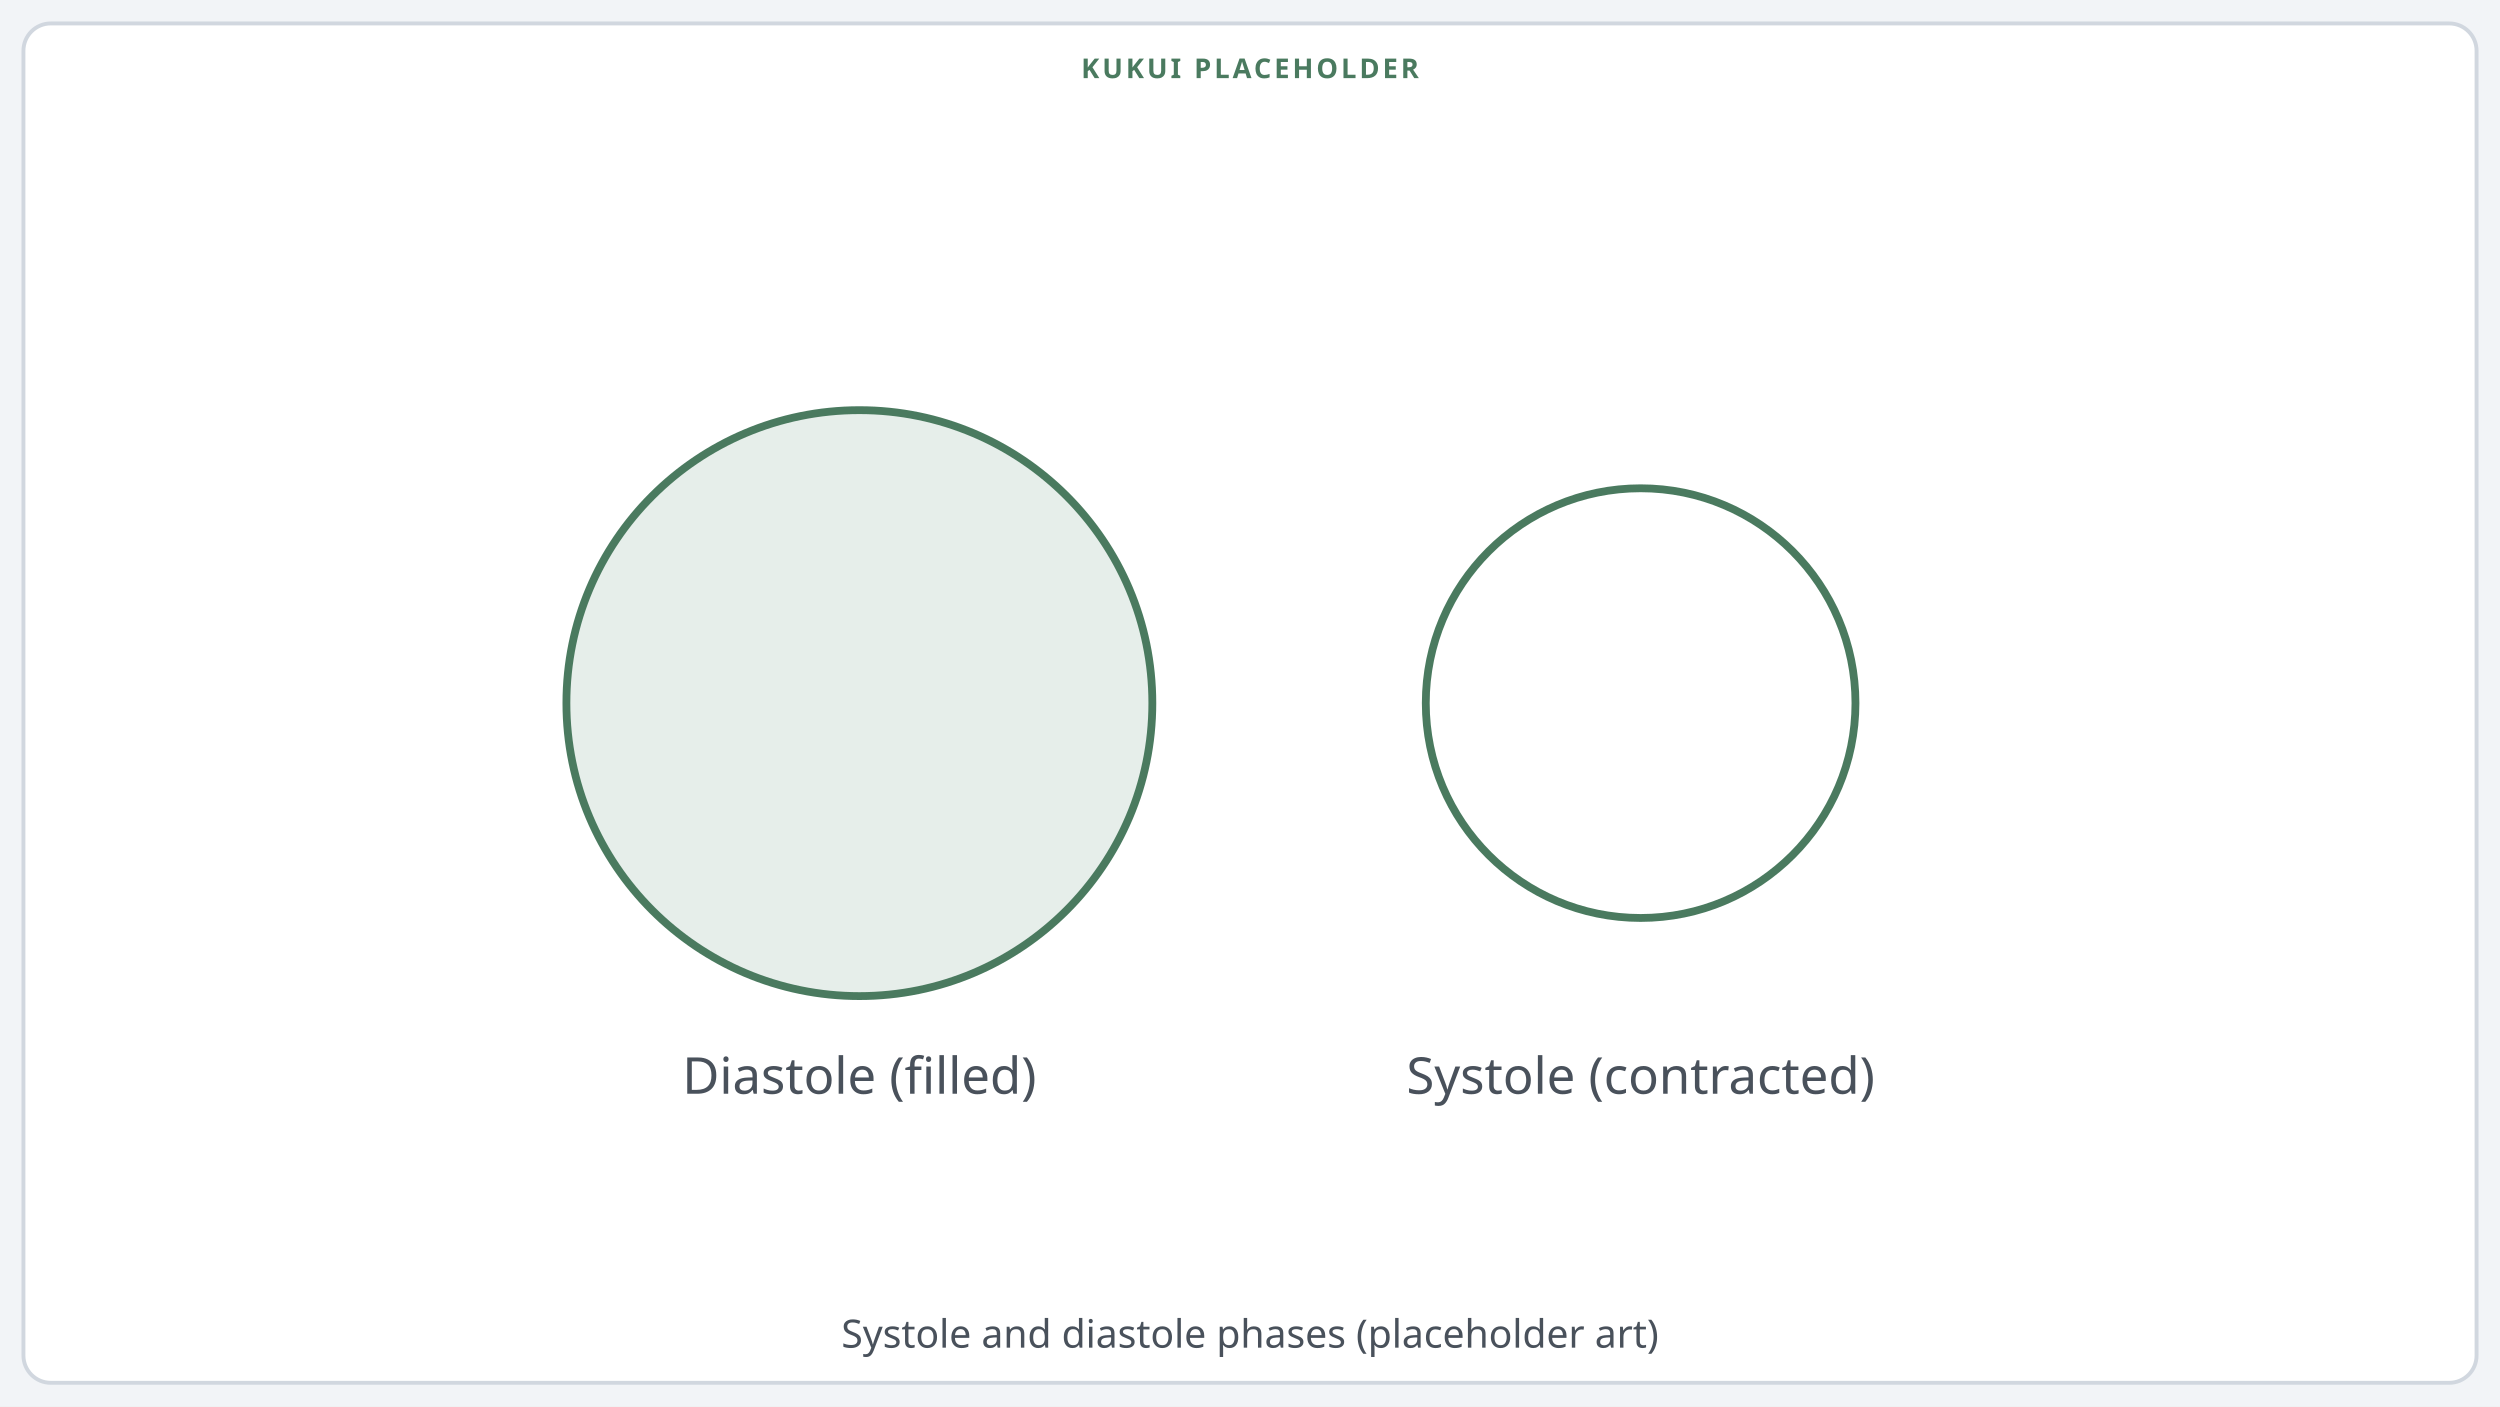
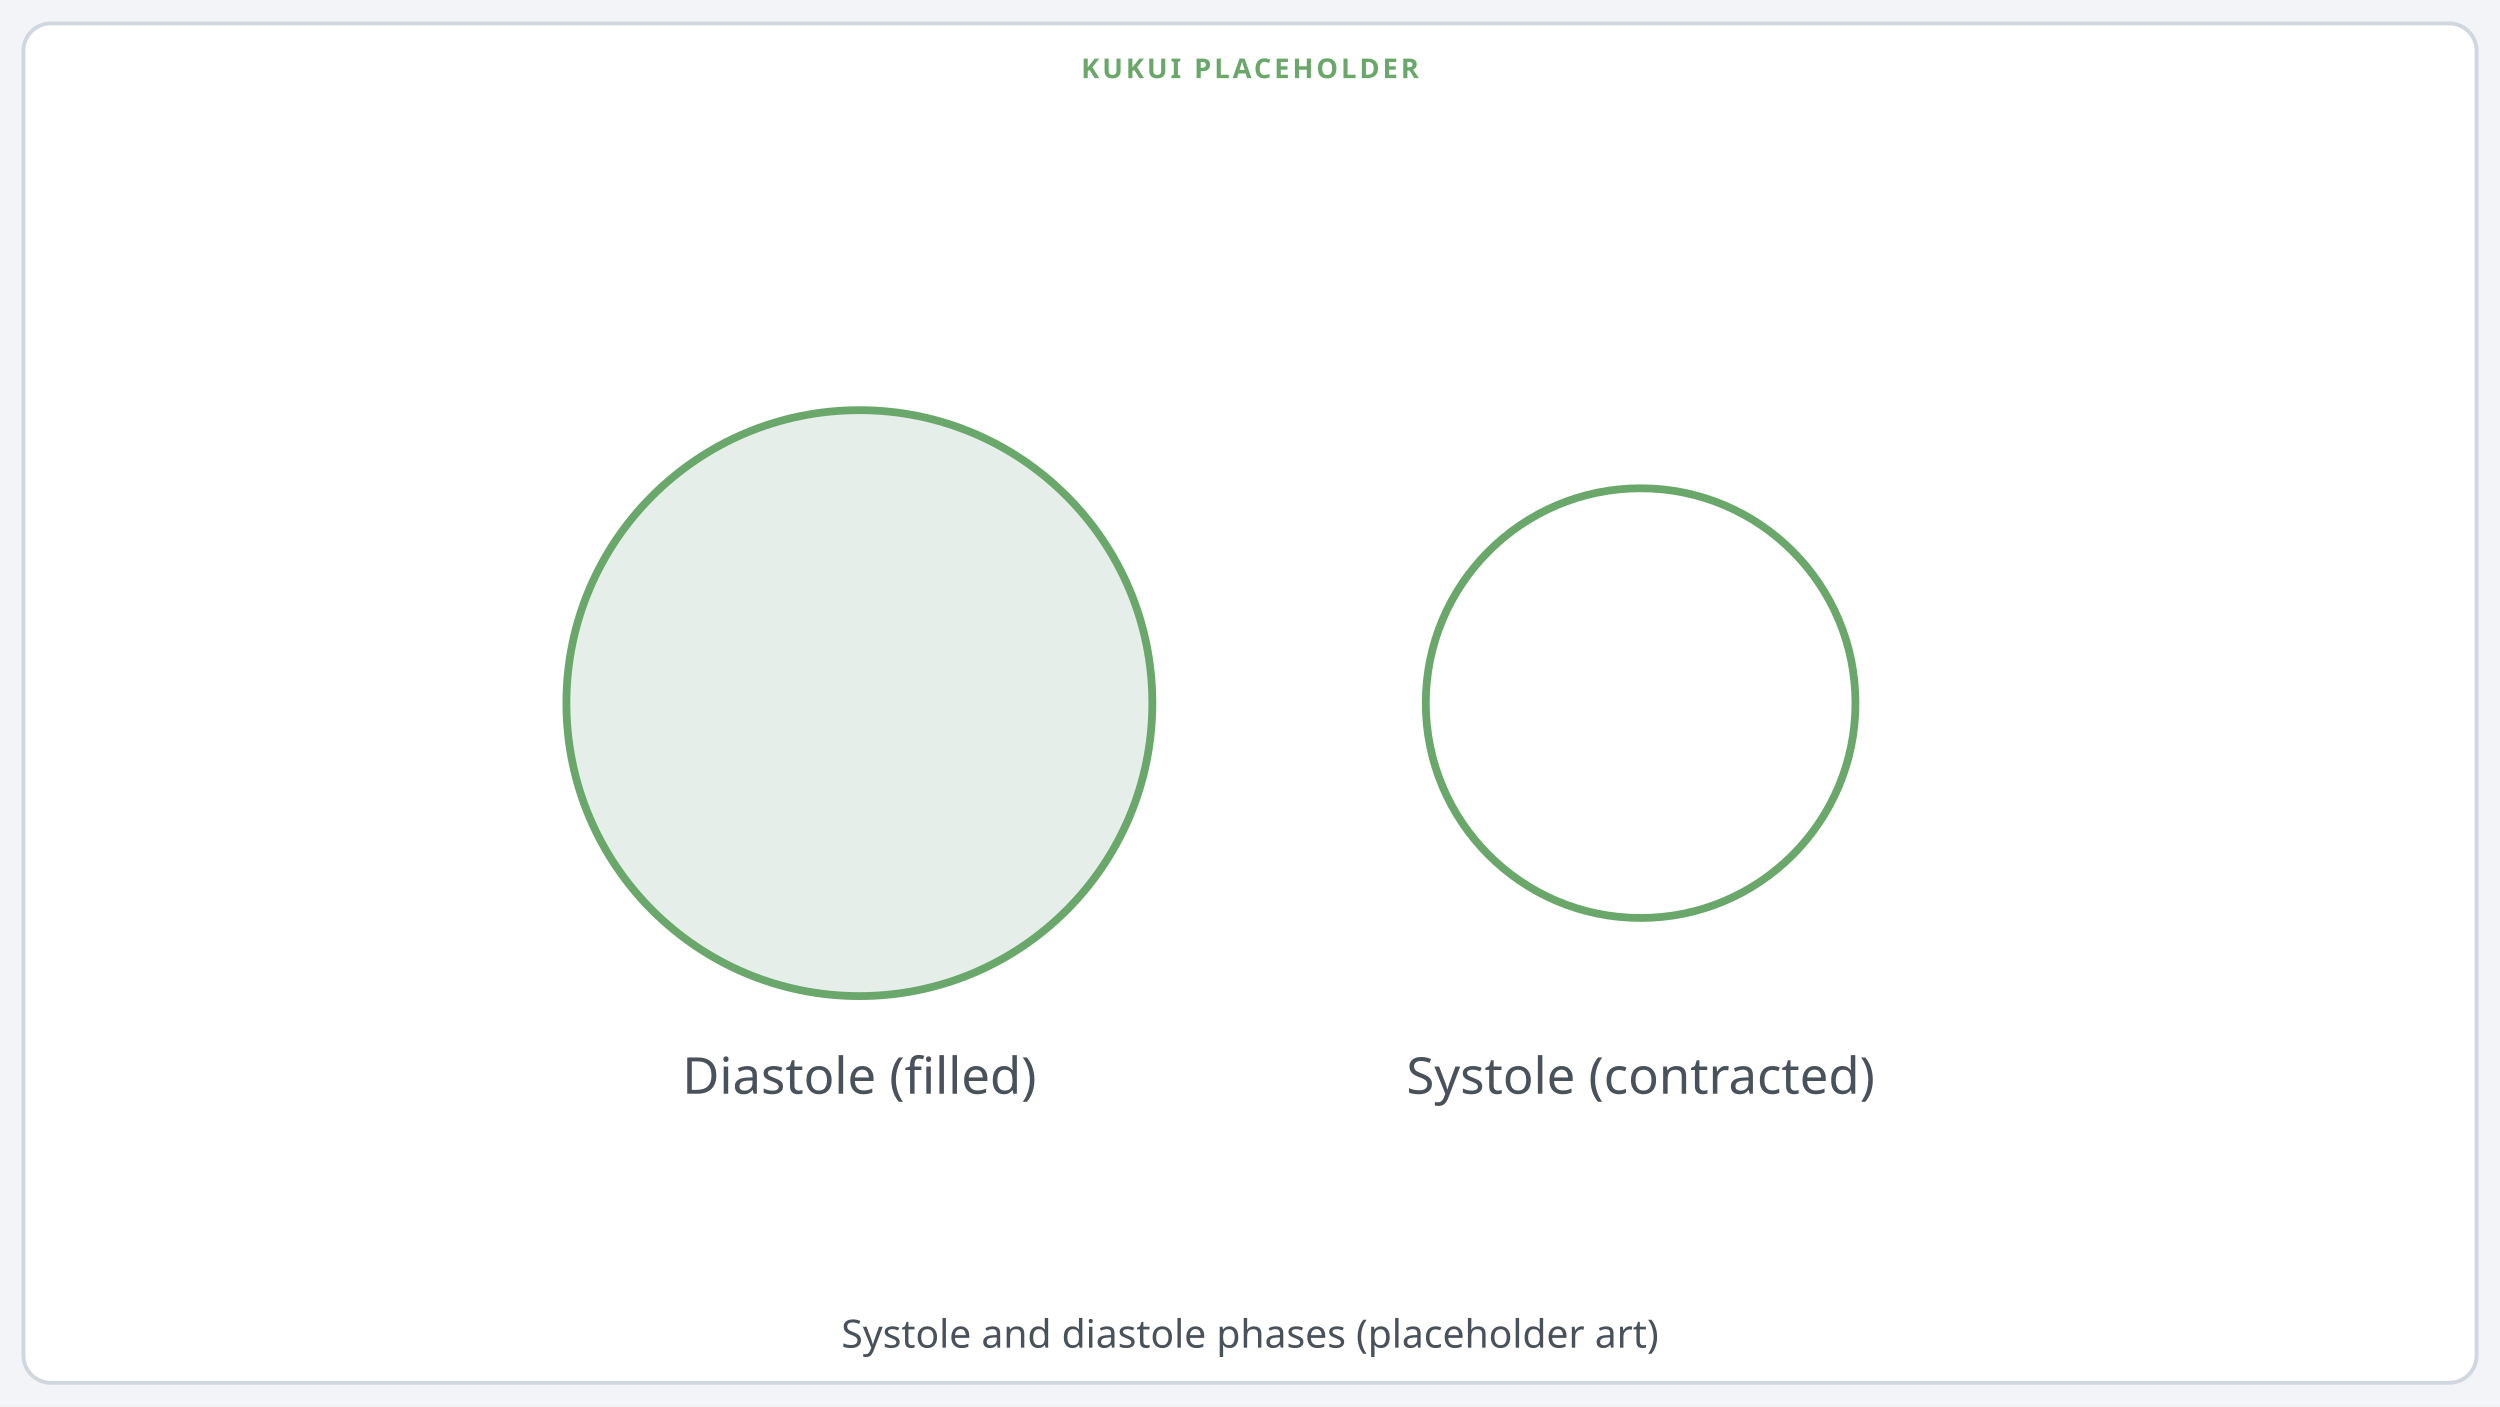
<svg xmlns="http://www.w3.org/2000/svg" viewBox="0 0 1280 720" width="1280" height="720" role="img" aria-label="Systole and diastole phases (placeholder art)">
  <rect width="1280" height="720" fill="#f2f4f7" />
  <rect x="12" y="12" width="1256" height="696" rx="14" fill="#ffffff" stroke="#d1d7df" stroke-width="2" />
-   <circle cx="440" cy="360" r="150" fill="#e6eeea" stroke="#4a7a5f" stroke-width="4" />
-   <circle cx="840" cy="360" r="110" fill="#ffffff" stroke="#4a7a5f" stroke-width="4" />
+   <circle cx="440" cy="360" r="150" fill="#e6eeea" stroke="#6aa76a" stroke-width="4" />
+   <circle cx="840" cy="360" r="110" fill="#ffffff" stroke="#6aa76a" stroke-width="4" />
  <text x="440" y="560" text-anchor="middle" font-family="ui-sans-serif, system-ui, sans-serif" font-size="26" fill="#49515b">Diastole (filled)</text>
  <text x="840" y="560" text-anchor="middle" font-family="ui-sans-serif, system-ui, sans-serif" font-size="26" fill="#49515b">Systole (contracted)</text>
  <text x="640" y="690" text-anchor="middle" font-family="ui-sans-serif, system-ui, sans-serif" font-size="20" fill="#49515b">Systole and diastole phases (placeholder art)</text>
-   <text x="640" y="40" text-anchor="middle" font-family="ui-sans-serif, system-ui, sans-serif" font-size="14" fill="#4a7a5f" font-weight="700" letter-spacing="1.5">KUKUI PLACEHOLDER</text>
+   <text x="640" y="40" text-anchor="middle" font-family="ui-sans-serif, system-ui, sans-serif" font-size="14" fill="#6aa76a" font-weight="700" letter-spacing="1.5">KUKUI PLACEHOLDER</text>
</svg>
